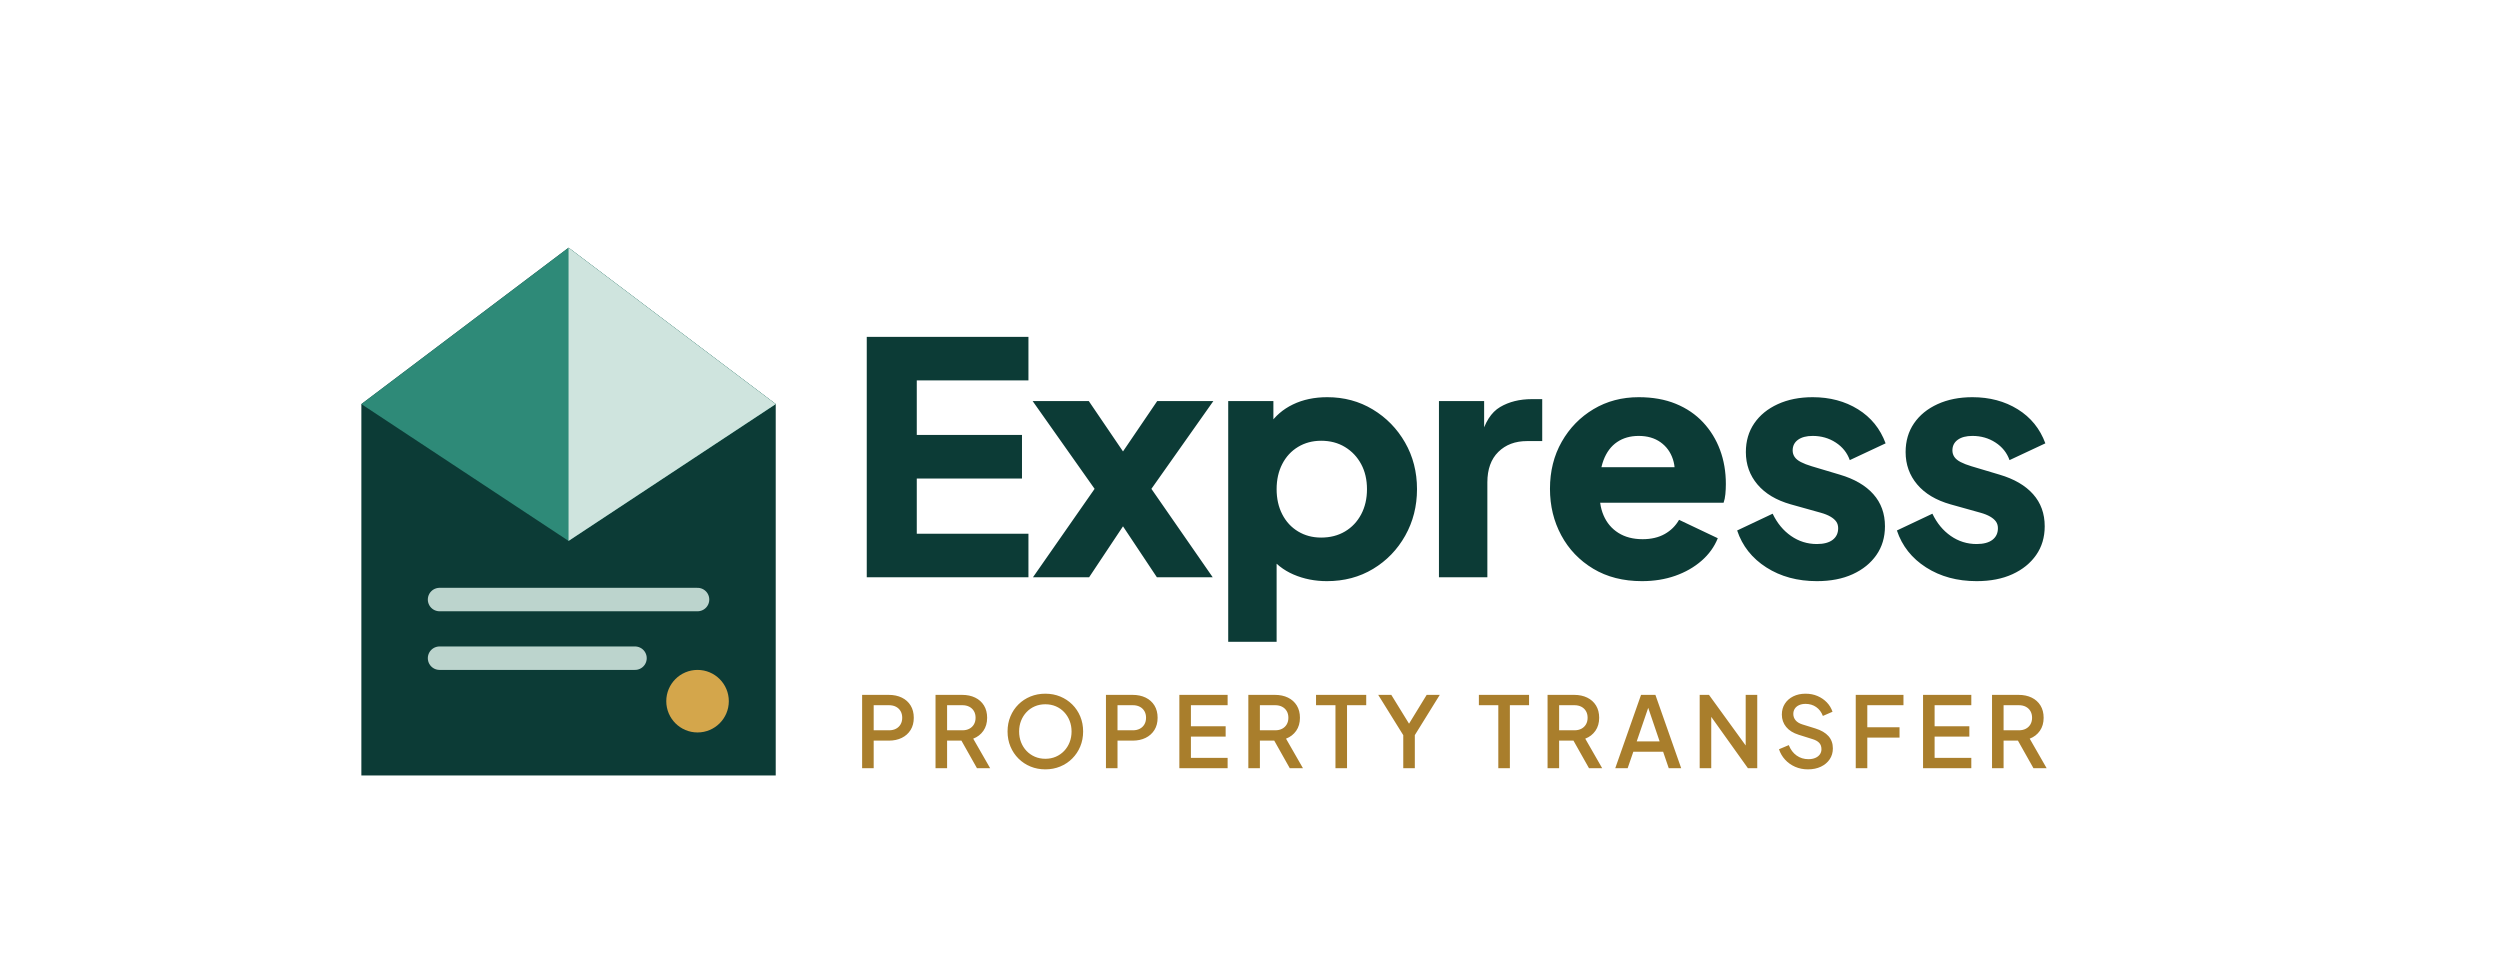
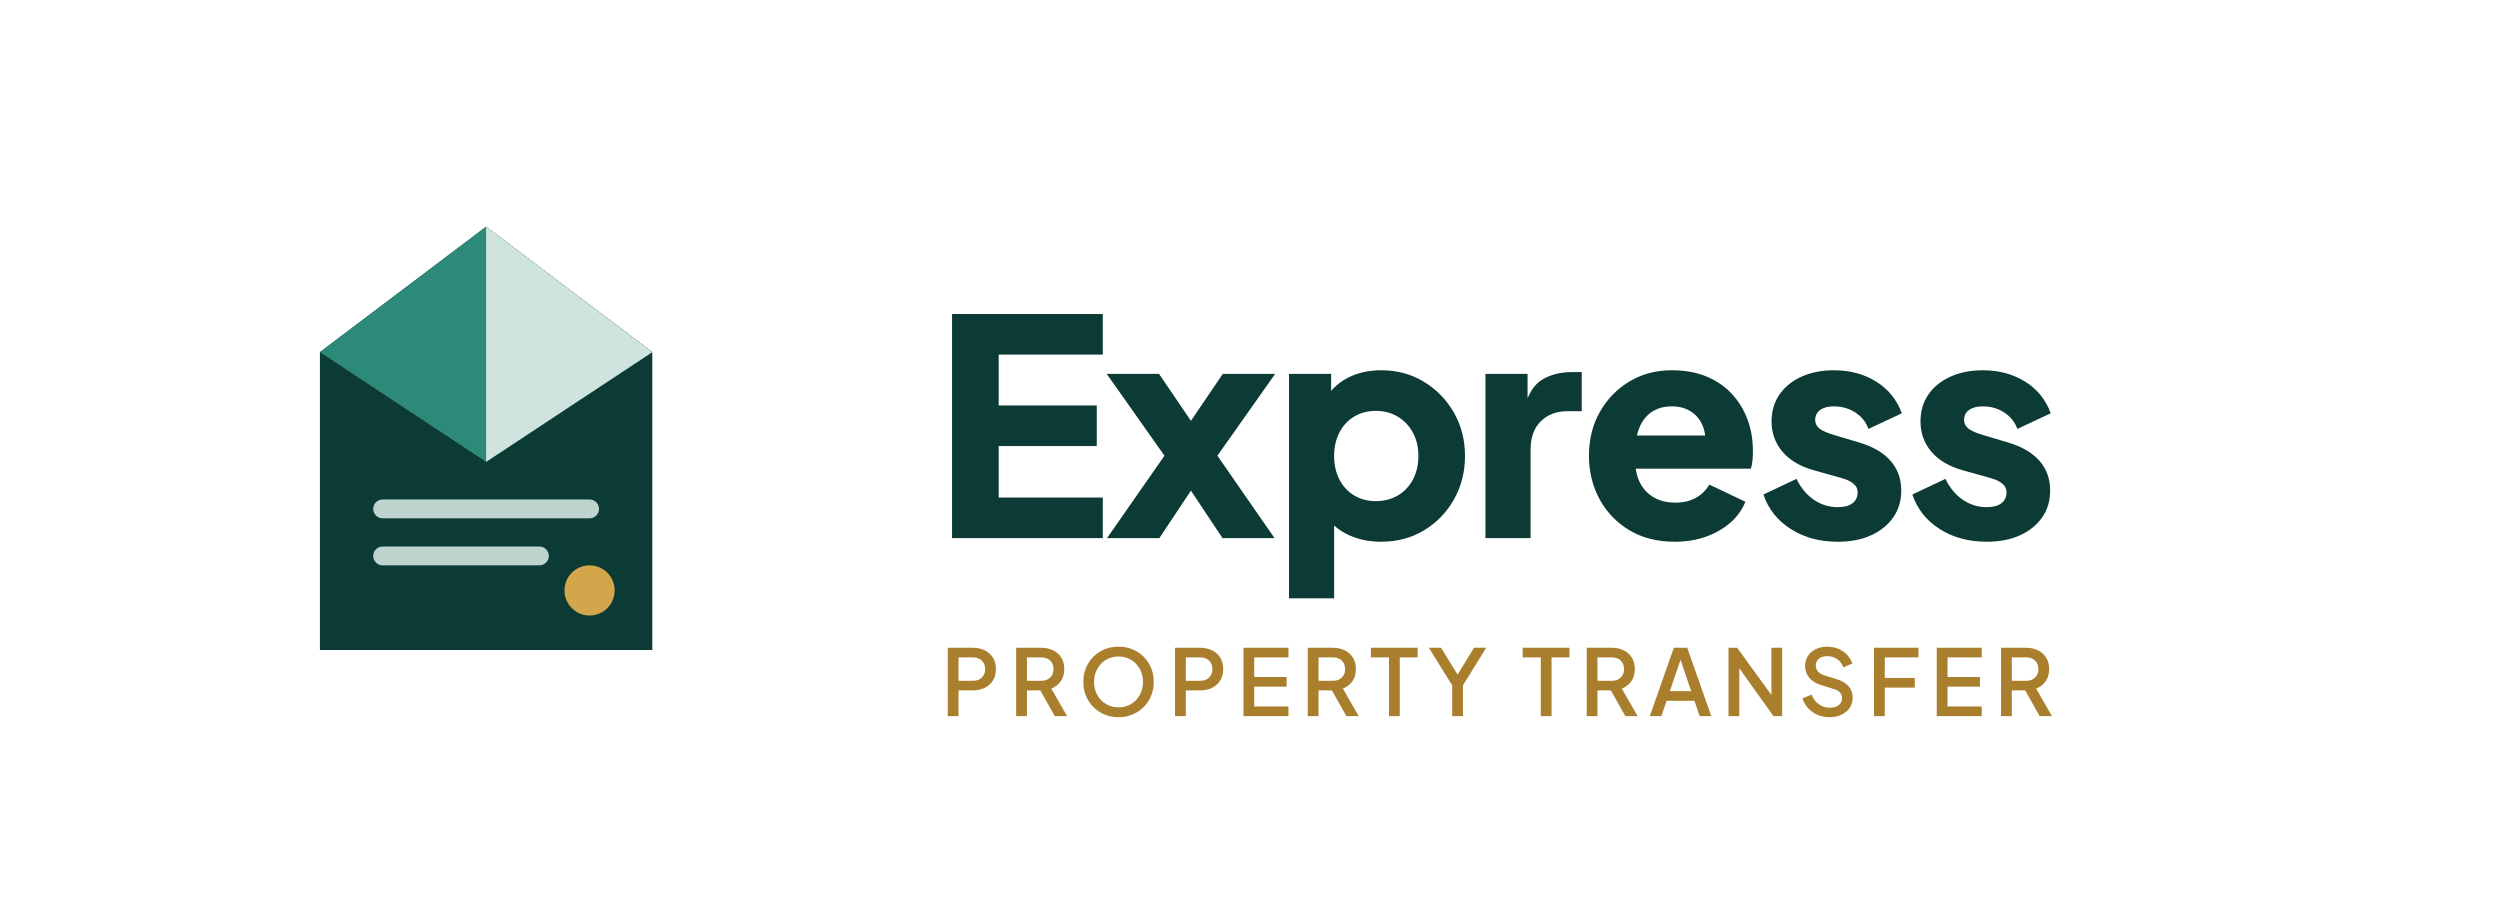
- <svg xmlns="http://www.w3.org/2000/svg" viewBox="0 0 1100 424" width="1100" height="424">
-   <g transform="translate(30 -20) scale(0.86)">
+ <svg xmlns="http://www.w3.org/2000/svg" viewBox="0 0 1180 424" width="1180" height="424">
+   <g transform="translate(40 -4) scale(0.74)">
    <path d="M150 230V420H362V230L256 150Z" fill="#0C3B36" />
    <path d="M150 230L256 150L362 230L256 300Z" fill="#2E8A78" />
    <path d="M256 150L362 230L256 300Z" fill="#CFE4DE" />
    <path d="M190 330H322M190 360H290" stroke="#CFE4DE" stroke-width="12" stroke-linecap="round" opacity=".9" />
    <circle cx="322" cy="382" r="16" fill="#D4A64B" />
  </g>
-   <g transform="translate(372 254) scale(1.42)">
+   <g transform="translate(440 254) scale(1.42)">
    <path fill="#0C3B36" d="M6.6 0.0V-74.5H56.7V-61.0H22.1V-44.1H54.7V-30.6H22.1V-13.5H56.7V0.0Z M58.1 0.0 77.2 -27.4 58 -54.6H75.4L89.8 -33.4H82.2L96.6 -54.6H114.0L94.8 -27.4L113.8 0.0H96.5L82.4 -21.2H89.6L75.5 0.0Z M118.6 20.0V-54.6H132.6V-44.2L131.3 -47.2Q134.0 -51.3 138.65 -53.55Q143.3 -55.8 149.3 -55.8Q157.1 -55.8 163.4 -52.0Q169.7 -48.2 173.4 -41.75Q177.1 -35.3 177.1 -27.3Q177.1 -19.4 173.45 -12.9Q169.8 -6.4 163.5 -2.6Q157.2 1.2 149.2 1.2Q143.6 1.2 138.85 -0.85Q134.1 -2.9 131.2 -6.9L133.6 -10.0V20.0ZM147.4 -12.3Q151.6 -12.3 154.8 -14.2Q158.0 -16.1 159.8 -19.5Q161.6 -22.9 161.6 -27.3Q161.6 -31.7 159.8 -35.05Q158.0 -38.4 154.8 -40.35Q151.6 -42.3 147.4 -42.3Q143.4 -42.3 140.25 -40.4Q137.1 -38.5 135.35 -35.1Q133.6 -31.7 133.6 -27.3Q133.6 -22.9 135.35 -19.5Q137.1 -16.1 140.25 -14.2Q143.4 -12.3 147.4 -12.3Z M183.9 0.0V-54.6H197.9V-41.5L196.9 -43.4Q198.7 -50.3 202.85 -52.75Q207.0 -55.2 212.7 -55.2H215.9V-42.2H211.2Q205.7 -42.2 202.3 -38.85Q198.9 -35.5 198.9 -29.4V0.0Z M246.8 1.2Q238.1 1.2 231.7 -2.65Q225.3 -6.5 221.8 -13.0Q218.3 -19.5 218.3 -27.4Q218.3 -35.6 221.95 -42.0Q225.6 -48.4 231.8 -52.1Q238.0 -55.8 245.8 -55.8Q252.3 -55.8 257.3 -53.75Q262.3 -51.7 265.75 -48.0Q269.2 -44.3 271.0 -39.45Q272.8 -34.6 272.8 -28.9Q272.8 -27.3 272.65 -25.75Q272.5 -24.2 272.1 -23.1H231.2V-34.1H263.6L256.5 -28.9Q257.5 -33.2 256.4 -36.55Q255.3 -39.9 252.55 -41.85Q249.8 -43.8 245.8 -43.8Q241.9 -43.8 239.1 -41.9Q236.3 -40.0 234.9 -36.3Q233.5 -32.6 233.8 -27.3Q233.4 -22.7 234.9 -19.2Q236.4 -15.7 239.5 -13.75Q242.6 -11.8 247.0 -11.8Q251.0 -11.8 253.85 -13.4Q256.7 -15.0 258.3 -17.8L270.3 -12.1Q268.7 -8.1 265.25 -5.1Q261.8 -2.1 257.1 -0.45Q252.4 1.2 246.8 1.2Z M301.0 1.2Q292.0 1.2 285.35 -3.05Q278.7 -7.3 276.3 -14.5L287.3 -19.7Q289.4 -15.3 293.0 -12.8Q296.6 -10.3 301.0 -10.3Q304.2 -10.3 305.9 -11.6Q307.6 -12.9 307.6 -15.2Q307.6 -16.4 307.0 -17.25Q306.4 -18.1 305.2 -18.8Q304.0 -19.5 302.2 -20.0L292.9 -22.6Q286.2 -24.5 282.6 -28.75Q279.0 -33.0 279.0 -38.8Q279.0 -43.9 281.6 -47.7Q284.2 -51.5 288.9 -53.65Q293.6 -55.8 299.7 -55.8Q307.7 -55.8 313.75 -52.05Q319.8 -48.3 322.3 -41.5L311.2 -36.3Q310.0 -39.7 306.85 -41.75Q303.7 -43.8 299.7 -43.8Q296.8 -43.8 295.15 -42.6Q293.5 -41.4 293.5 -39.3Q293.5 -38.2 294.1 -37.3Q294.7 -36.4 296.05 -35.7Q297.4 -35.0 299.4 -34.4L308.1 -31.8Q314.9 -29.8 318.5 -25.75Q322.1 -21.7 322.1 -15.8Q322.1 -10.7 319.45 -6.9Q316.8 -3.1 312.1 -0.95Q307.4 1.2 301.0 1.2Z M350.5 1.2Q341.5 1.2 334.85 -3.05Q328.2 -7.3 325.8 -14.5L336.8 -19.7Q338.9 -15.3 342.5 -12.8Q346.1 -10.3 350.5 -10.3Q353.7 -10.3 355.4 -11.6Q357.1 -12.9 357.1 -15.2Q357.1 -16.4 356.5 -17.25Q355.9 -18.1 354.7 -18.8Q353.5 -19.5 351.7 -20.0L342.4 -22.6Q335.7 -24.5 332.1 -28.75Q328.5 -33.0 328.5 -38.8Q328.5 -43.9 331.1 -47.7Q333.7 -51.5 338.4 -53.65Q343.1 -55.8 349.2 -55.8Q357.2 -55.8 363.25 -52.05Q369.3 -48.3 371.8 -41.5L360.7 -36.3Q359.5 -39.7 356.35 -41.75Q353.2 -43.8 349.2 -43.8Q346.3 -43.8 344.65 -42.6Q343.0 -41.4 343.0 -39.3Q343.0 -38.2 343.6 -37.3Q344.2 -36.4 345.55 -35.7Q346.9 -35.0 348.9 -34.4L357.6 -31.8Q364.4 -29.8 368.0 -25.75Q371.6 -21.7 371.6 -15.8Q371.6 -10.7 368.95 -6.9Q366.3 -3.1 361.6 -0.95Q356.9 1.2 350.5 1.2Z" />
  </g>
-   <g transform="translate(376 338) scale(0.4329509)">
+   <g transform="translate(444 338) scale(0.4329509)">
    <path fill="#A97E2C" d="M7.7 0.0V-74.5H34.8Q42.3 -74.5 48.025 -71.725Q53.75 -68.95 56.975 -63.725Q60.2 -58.5 60.2 -51.2Q60.2 -44.0 56.95 -38.8Q53.7 -33.6 48.0 -30.8Q42.3 -28.0 34.8 -28.0H19.45V0.0ZM19.45 -38.5H35.05Q39.1 -38.5 42.1 -40.075Q45.1 -41.65 46.775 -44.525Q48.45 -47.4 48.45 -51.25Q48.45 -55.15 46.775 -58.0Q45.1 -60.85 42.1 -62.425Q39.1 -64.0 35.05 -64.0H19.45Z M82.3 0.0V-74.5H109.35Q116.85 -74.5 122.575 -71.725Q128.3 -68.95 131.525 -63.725Q134.75 -58.5 134.75 -51.2Q134.75 -43.45 130.925 -37.975Q127.1 -32.5 120.6 -30.0L137.8 0.0H124.4L106.1 -32.5L113.8 -28.0H94.05V0.0ZM94.05 -38.5H109.6Q113.65 -38.5 116.65 -40.075Q119.65 -41.65 121.325 -44.525Q123 -47.4 123 -51.25Q123 -55.15 121.325 -58.0Q119.65 -60.85 116.65 -62.425Q113.65 -64.0 109.6 -64.0H94.05Z M193.9 1.2Q185.8 1.2 178.825 -1.675Q171.85 -4.55 166.625 -9.75Q161.4 -14.95 158.45 -21.975Q155.5 -29.0 155.5 -37.3Q155.5 -45.6 158.425 -52.625Q161.35 -59.65 166.575 -64.825Q171.8 -70.0 178.775 -72.85Q185.75 -75.7 193.9 -75.7Q202.05 -75.7 209.025 -72.825Q216.0 -69.95 221.225 -64.775Q226.45 -59.6 229.375 -52.6Q232.3 -45.6 232.3 -37.3Q232.3 -29.0 229.35 -21.975Q226.4 -14.95 221.175 -9.75Q215.95 -4.55 208.975 -1.675Q202.0 1.2 193.9 1.2ZM193.9 -9.55Q199.7 -9.55 204.55 -11.65Q209.4 -13.75 213.0 -17.525Q216.6 -21.3 218.575 -26.35Q220.55 -31.4 220.55 -37.3Q220.55 -43.15 218.575 -48.175Q216.6 -53.2 213.0 -57.0Q209.4 -60.8 204.55 -62.875Q199.7 -64.95 193.9 -64.95Q188.1 -64.95 183.25 -62.875Q178.4 -60.8 174.8 -57.0Q171.2 -53.2 169.225 -48.175Q167.25 -43.15 167.25 -37.3Q167.25 -31.4 169.225 -26.35Q171.2 -21.3 174.8 -17.525Q178.4 -13.75 183.275 -11.65Q188.15 -9.55 193.9 -9.55Z M255.5 0.0V-74.5H282.6Q290.1 -74.5 295.825 -71.725Q301.55 -68.95 304.775 -63.725Q308.0 -58.5 308.0 -51.2Q308.0 -44.0 304.75 -38.8Q301.5 -33.6 295.8 -30.8Q290.1 -28.0 282.6 -28.0H267.25V0.0ZM267.25 -38.5H282.85Q286.9 -38.5 289.9 -40.075Q292.9 -41.65 294.575 -44.525Q296.25 -47.4 296.25 -51.25Q296.25 -55.15 294.575 -58.0Q292.9 -60.85 289.9 -62.425Q286.9 -64.0 282.85 -64.0H267.25Z M330.1 0.0V-74.5H379.15V-64.0H341.85V-42.6H377.15V-32.1H341.85V-10.5H379.15V0.0Z M400.2 0.0V-74.5H427.25Q434.75 -74.5 440.475 -71.725Q446.2 -68.95 449.425 -63.725Q452.65 -58.5 452.65 -51.2Q452.65 -43.45 448.825 -37.975Q445.0 -32.5 438.5 -30.0L455.7 0.0H442.3L424.0 -32.5L431.7 -28.0H411.95V0.0ZM411.95 -38.5H427.5Q431.55 -38.5 434.55 -40.075Q437.55 -41.65 439.225 -44.525Q440.9 -47.4 440.9 -51.25Q440.9 -55.15 439.225 -58.0Q437.55 -60.85 434.55 -62.425Q431.55 -64.0 427.5 -64.0H411.95Z M488.75 0.0V-64.0H469.0V-74.5H520.0V-64.0H500.5V0.0Z M557.65 0.0V-33.55L532.2 -74.5H545.5L565.9 -41.35H561.15L581.45 -74.5H594.75L569.4 -33.6V0.0Z M654.25 0.0V-64.0H634.5V-74.5H685.5V-64.0H666.0V0.0Z M704.3 0.0V-74.5H731.35Q738.85 -74.5 744.575 -71.725Q750.3 -68.95 753.525 -63.725Q756.75 -58.5 756.75 -51.2Q756.75 -43.45 752.925 -37.975Q749.1 -32.5 742.6 -30.0L759.8 0.0H746.4L728.1 -32.5L735.8 -28.0H716.05V0.0ZM716.05 -38.5H731.6Q735.65 -38.5 738.65 -40.075Q741.65 -41.65 743.325 -44.525Q745.0 -47.4 745.0 -51.25Q745.0 -55.15 743.325 -58.0Q741.65 -60.85 738.65 -62.425Q735.65 -64.0 731.6 -64.0H716.05Z M773.1 0.0 799.3 -74.5H813.9L840.1 0.0H827.45L821.75 -16.7H791.45L785.7 0.0ZM794.9 -27.2H818.2L804.95 -66.2H808.25Z M858.9 0.0V-74.5H868.35L910.2 -16.8L905.65 -16.05V-74.5H917.4V0.0H907.9L866.4 -58.1L870.65 -58.85V0.0Z M968.9 1.2Q961.85 1.2 955.875 -1.425Q949.9 -4.05 945.675 -8.675Q941.45 -13.3 939.5 -19.25L949.45 -23.45Q952.15 -16.6 957.375 -12.875Q962.6 -9.15 969.4 -9.15Q973.4 -9.15 976.375 -10.425Q979.35 -11.7 981.0 -13.975Q982.65 -16.25 982.65 -19.3Q982.65 -23.35 980.35 -25.775Q978.05 -28.2 973.55 -29.55L959.55 -33.95Q951.15 -36.55 946.775 -41.925Q942.4 -47.3 942.4 -54.5Q942.4 -60.75 945.475 -65.525Q948.55 -70.3 954.0 -73.0Q959.45 -75.7 966.45 -75.7Q973.15 -75.7 978.675 -73.325Q984.2 -70.95 988.125 -66.85Q992.05 -62.75 993.9 -57.35L984.1 -53.1Q981.85 -59.0 977.225 -62.175Q972.6 -65.35 966.5 -65.35Q962.8 -65.35 959.975 -64.1Q957.15 -62.85 955.6 -60.525Q954.05 -58.2 954.05 -55.1Q954.05 -51.5 956.35 -48.7Q958.65 -45.9 963.35 -44.45L976.4 -40.4Q985.3 -37.65 989.775 -32.6Q994.25 -27.55 994.25 -20.1Q994.25 -13.85 991.025 -9.05Q987.8 -4.25 982.1 -1.525Q976.4 1.2 968.9 1.2Z M1017.5 0.0V-74.5H1066.0V-64.0H1029.25V-41.6H1062.0V-31.1H1029.25V0.0Z M1085.9 0.0V-74.5H1134.95V-64.0H1097.65V-42.6H1132.95V-32.1H1097.65V-10.5H1134.95V0.0Z M1156.0 0.0V-74.5H1183.05Q1190.55 -74.5 1196.275 -71.725Q1202.0 -68.95 1205.225 -63.725Q1208.45 -58.5 1208.45 -51.2Q1208.45 -43.45 1204.625 -37.975Q1200.8 -32.5 1194.3 -30.0L1211.5 0.0H1198.1L1179.8 -32.5L1187.5 -28.0H1167.75V0.0ZM1167.75 -38.5H1183.3Q1187.35 -38.5 1190.35 -40.075Q1193.35 -41.65 1195.025 -44.525Q1196.7 -47.4 1196.7 -51.25Q1196.7 -55.15 1195.025 -58.0Q1193.35 -60.85 1190.35 -62.425Q1187.35 -64.0 1183.3 -64.0H1167.75Z" />
  </g>
</svg>
